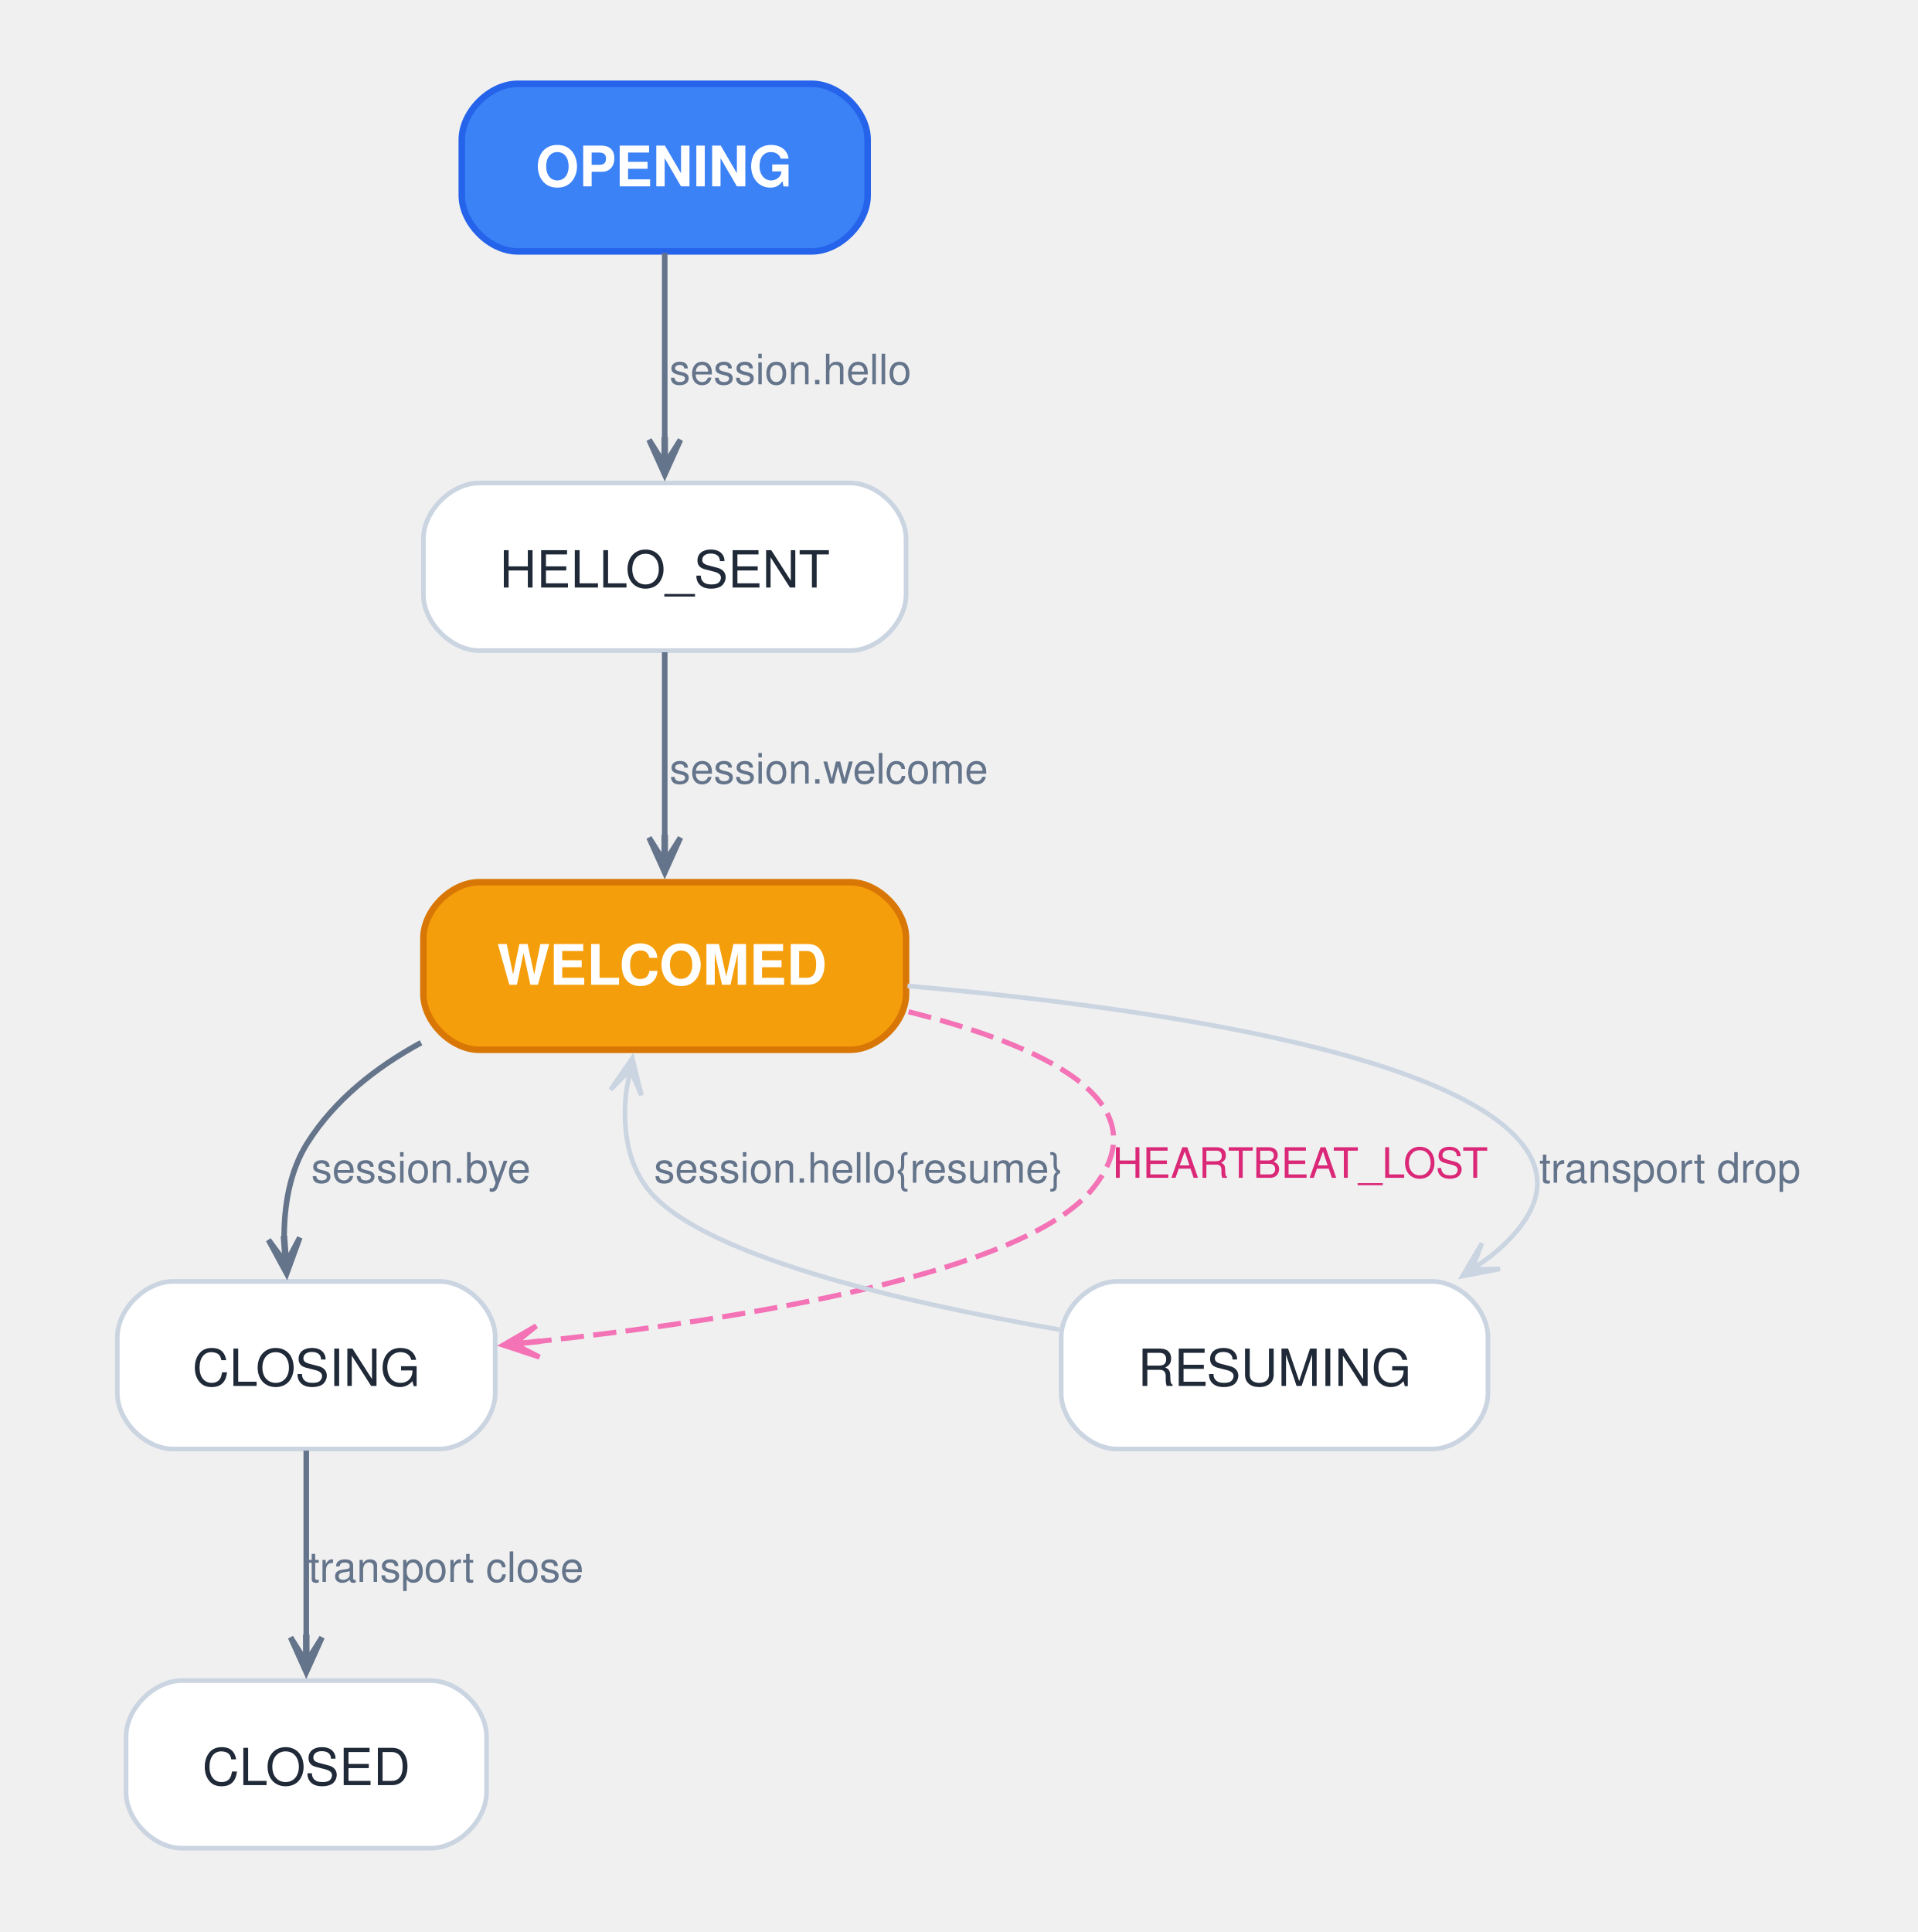
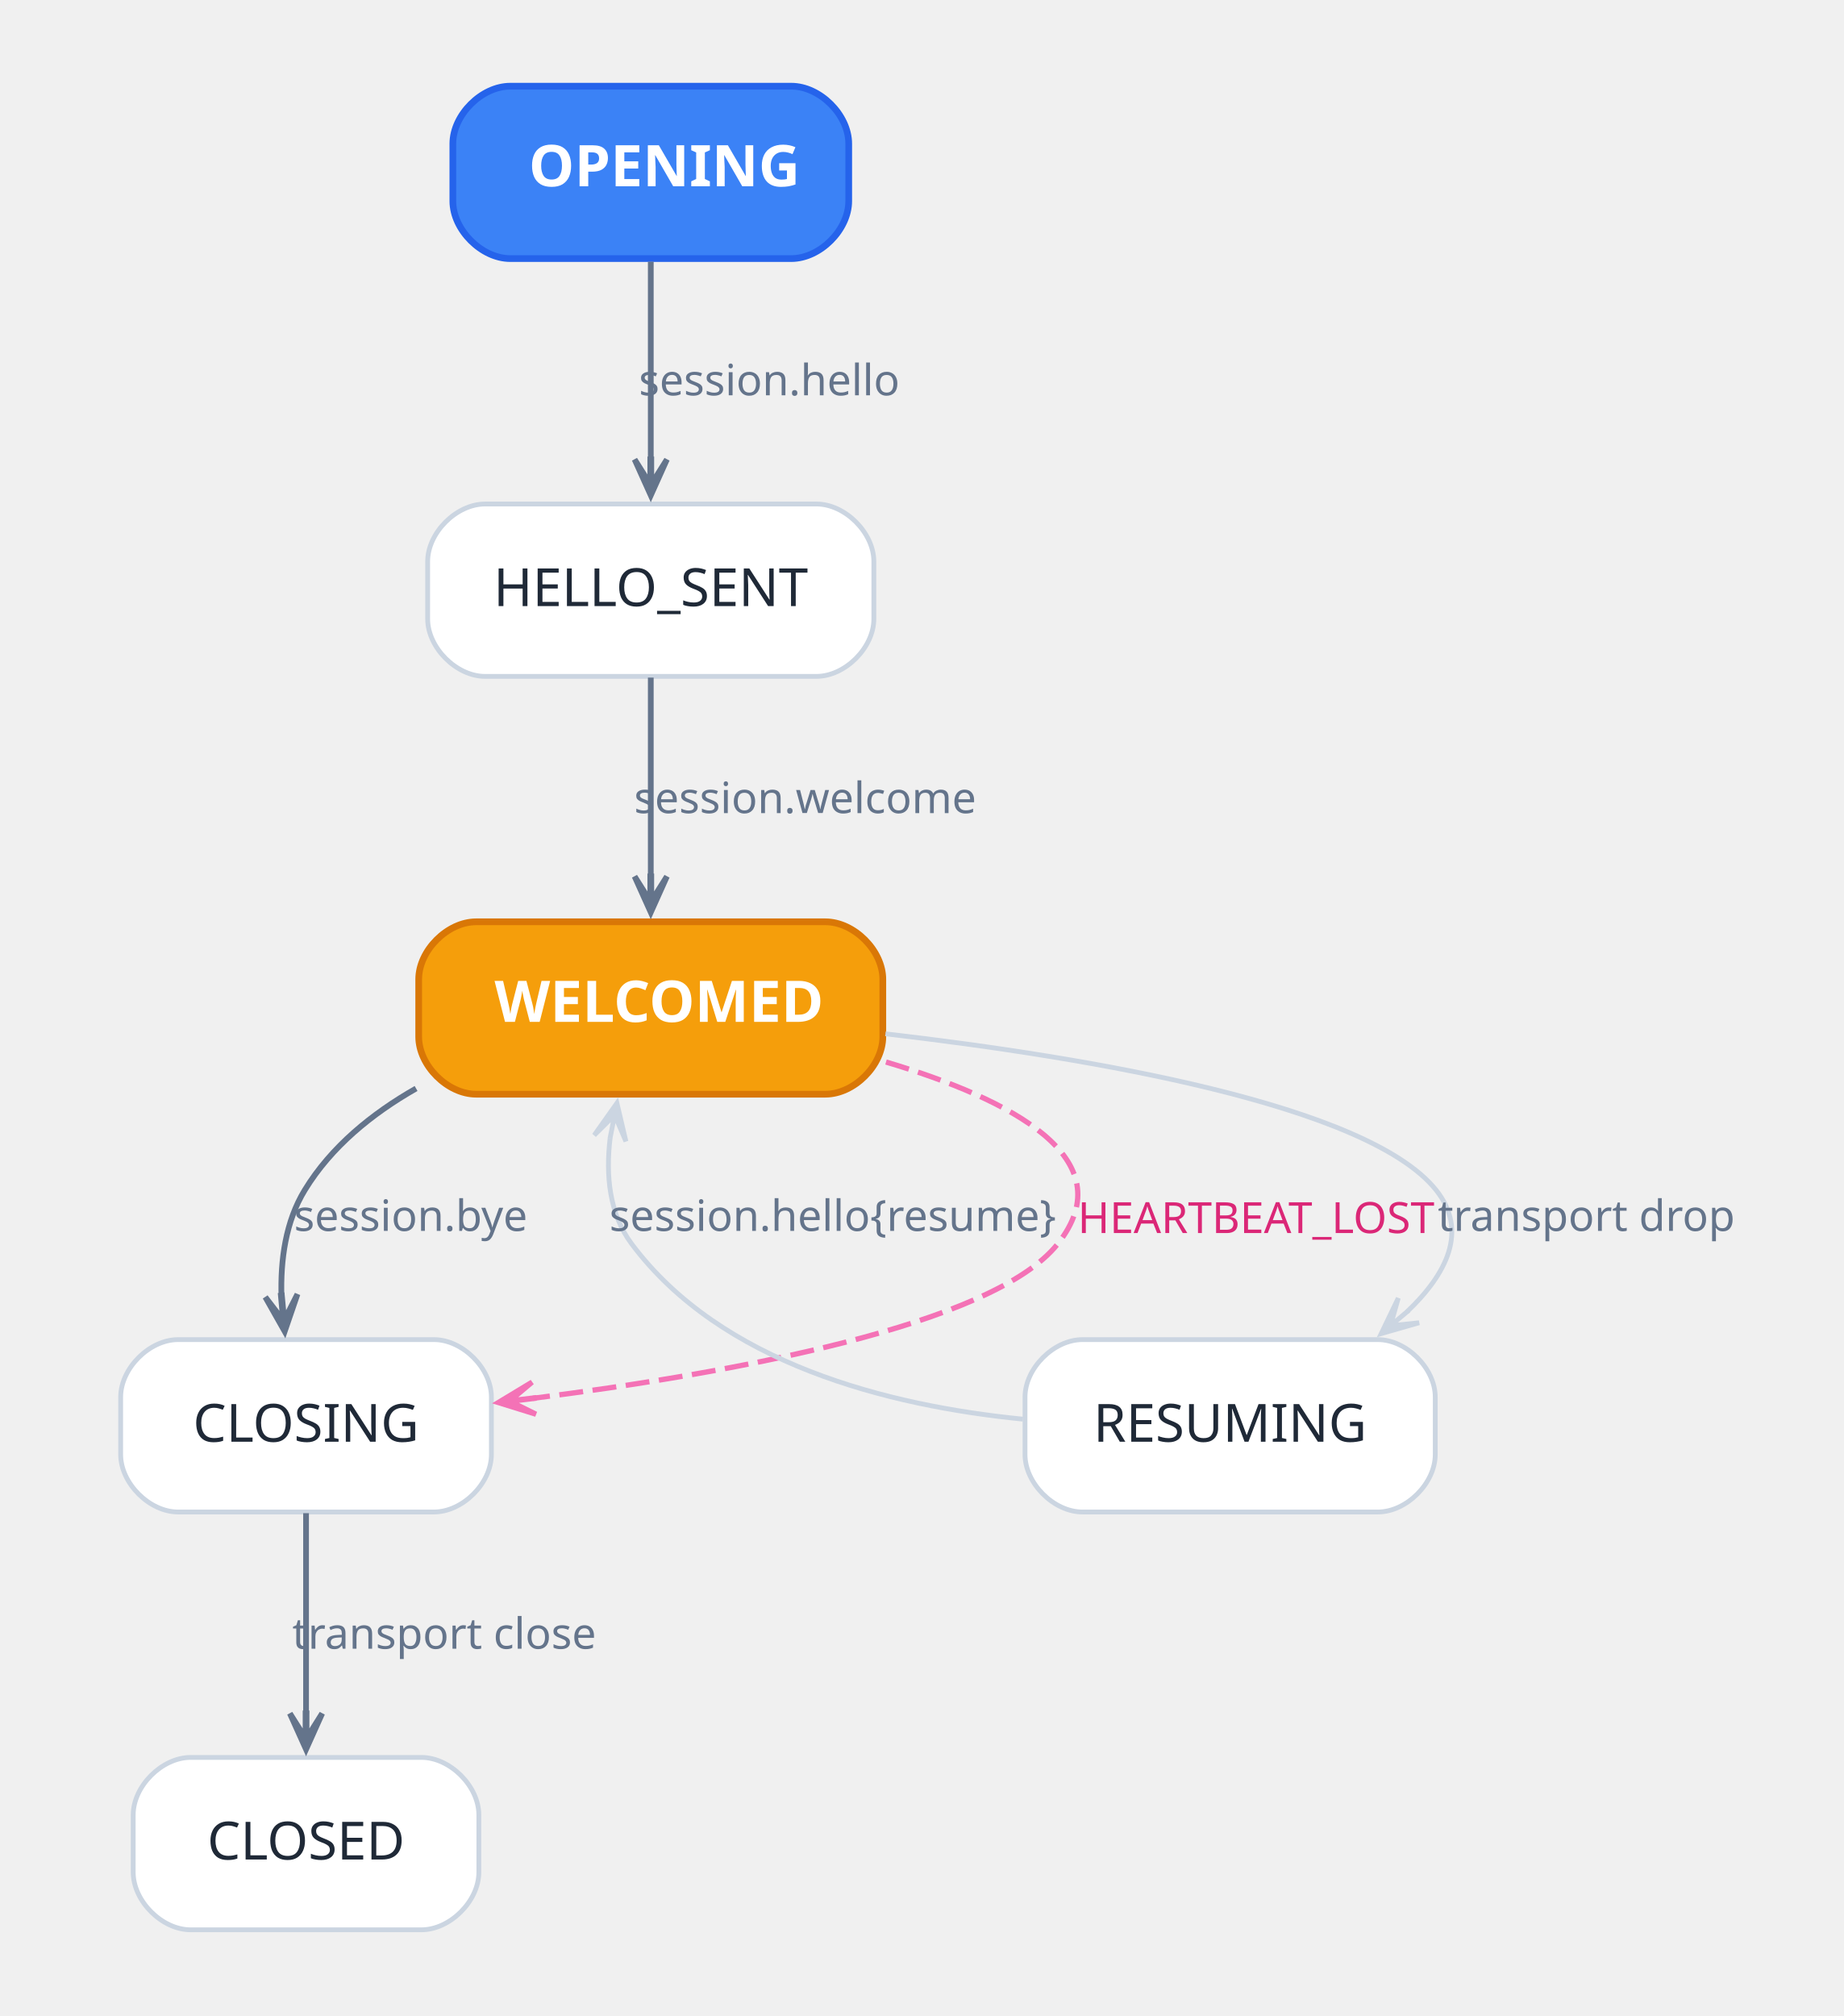
- <svg xmlns="http://www.w3.org/2000/svg" width="412pt" height="415pt" viewBox="0.00 0.00 412.00 415.00">
-   <g id="graph0" class="graph" transform="scale(1 1) rotate(0) translate(25.2 397)">
+ <svg xmlns="http://www.w3.org/2000/svg" width="385pt" height="421pt" viewBox="0.00 0.00 385.00 421.00">
+   <g id="graph0" class="graph" transform="scale(1 1) rotate(0) translate(25.2 403)">
    <g id="node1" class="node">
-       <path fill="#3b82f6" stroke="#2563eb" stroke-width="1.4" d="M149.18,-379C149.18,-379 86,-379 86,-379 80,-379 74,-373 74,-367 74,-367 74,-355 74,-355 74,-349 80,-343 86,-343 86,-343 149.18,-343 149.18,-343 155.18,-343 161.18,-349 161.18,-355 161.18,-355 161.18,-367 161.18,-367 161.18,-373 155.18,-379 149.18,-379" />
-       <text xml:space="preserve" text-anchor="start" x="89.84" y="-356.98" font-family="Helvetica,sans-Serif" font-weight="bold" font-size="12.00" fill="white">OPENING</text>
+       <path fill="#3b82f6" stroke="#2563eb" stroke-width="1.4" d="M140.06,-385C140.06,-385 81.38,-385 81.38,-385 75.38,-385 69.38,-379 69.38,-373 69.38,-373 69.38,-361 69.38,-361 69.38,-355 75.38,-349 81.38,-349 81.38,-349 140.06,-349 140.06,-349 146.06,-349 152.06,-355 152.06,-361 152.06,-361 152.06,-373 152.06,-373 152.06,-379 146.06,-385 140.06,-385" />
+       <text xml:space="preserve" text-anchor="start" x="85.22" y="-364.1" font-family="TT Commons Pro Trial" font-weight="bold" font-size="12.00" fill="white">OPENING</text>
    </g>
    <g id="node2" class="node">
-       <path fill="white" stroke="#cbd5e1" d="M157.43,-293.25C157.43,-293.25 77.75,-293.25 77.75,-293.25 71.75,-293.25 65.75,-287.25 65.75,-281.25 65.75,-281.25 65.75,-269.25 65.75,-269.25 65.75,-263.25 71.75,-257.25 77.75,-257.25 77.75,-257.25 157.43,-257.25 157.43,-257.25 163.43,-257.25 169.43,-263.25 169.43,-269.25 169.43,-269.25 169.43,-281.25 169.43,-281.25 169.43,-287.25 163.43,-293.25 157.43,-293.25" />
-       <text xml:space="preserve" text-anchor="middle" x="117.59" y="-270.8" font-family="Helvetica,sans-Serif" font-size="11.00" fill="#1f2937">HELLO_SENT</text>
+       <path fill="white" stroke="#cbd5e1" d="M145.31,-297.75C145.31,-297.75 76.12,-297.75 76.12,-297.75 70.12,-297.75 64.12,-291.75 64.12,-285.75 64.12,-285.75 64.12,-273.75 64.12,-273.75 64.12,-267.75 70.12,-261.75 76.12,-261.75 76.12,-261.75 145.31,-261.75 145.31,-261.75 151.31,-261.75 157.31,-267.75 157.31,-273.75 157.31,-273.75 157.31,-285.75 157.31,-285.75 157.31,-291.75 151.31,-297.75 145.31,-297.75" />
+       <text xml:space="preserve" text-anchor="middle" x="110.72" y="-276.43" font-family="TT Commons Pro Trial" font-size="11.00" fill="#1f2937">HELLO_SENT</text>
    </g>
    <g id="edge1" class="edge">
-       <path fill="none" stroke="#64748b" stroke-width="1.2" d="M117.59,-342.65C117.59,-330.97 117.59,-315.36 117.59,-302.21" />
-       <polygon fill="#64748b" stroke="#64748b" stroke-width="1.2" points="117.59,-295.04 120.97,-302.54 117.69,-297.33 117.69,-302.54 117.59,-302.54 117.49,-302.54 117.49,-297.33 114.22,-302.54 117.59,-295.04" />
-       <text xml:space="preserve" text-anchor="middle" x="144.59" y="-314.45" font-family="Helvetica,sans-Serif" font-size="9.00" fill="#64748b">session.hello</text>
+       <path fill="none" stroke="#64748b" stroke-width="1.2" d="M110.72,-348.34C110.72,-336.37 110.72,-320.35 110.72,-306.91" />
+       <polygon fill="#64748b" stroke="#64748b" stroke-width="1.2" points="110.72,-299.56 114.09,-307.06 110.82,-301.85 110.82,-307.06 110.72,-307.06 110.62,-307.06 110.62,-301.85 107.34,-307.06 110.72,-299.56" />
+       <text xml:space="preserve" text-anchor="middle" x="135.47" y="-320.45" font-family="TT Commons Pro Trial" font-size="9.00" fill="#64748b">session.hello</text>
    </g>
    <g id="node3" class="node">
-       <path fill="#f59e0b" stroke="#d97706" stroke-width="1.4" d="M157.43,-207.5C157.43,-207.5 77.75,-207.5 77.75,-207.5 71.75,-207.5 65.75,-201.5 65.75,-195.5 65.75,-195.5 65.75,-183.5 65.75,-183.5 65.75,-177.5 71.75,-171.5 77.75,-171.5 77.75,-171.5 157.43,-171.5 157.43,-171.5 163.43,-171.5 169.43,-177.5 169.43,-183.5 169.43,-183.5 169.43,-195.5 169.43,-195.5 169.43,-201.5 163.43,-207.5 157.43,-207.5" />
-       <text xml:space="preserve" text-anchor="start" x="81.59" y="-185.47" font-family="Helvetica,sans-Serif" font-weight="bold" font-size="12.00" fill="white">WELCOMED</text>
+       <path fill="#f59e0b" stroke="#d97706" stroke-width="1.4" d="M147.18,-210.5C147.18,-210.5 74.25,-210.5 74.25,-210.5 68.25,-210.5 62.25,-204.5 62.25,-198.5 62.25,-198.5 62.25,-186.5 62.25,-186.5 62.25,-180.5 68.25,-174.5 74.25,-174.5 74.25,-174.5 147.18,-174.5 147.18,-174.5 153.18,-174.5 159.18,-180.5 159.18,-186.5 159.18,-186.5 159.18,-198.5 159.18,-198.5 159.18,-204.5 153.18,-210.5 147.18,-210.5" />
+       <text xml:space="preserve" text-anchor="start" x="78.09" y="-189.6" font-family="TT Commons Pro Trial" font-weight="bold" font-size="12.00" fill="white">WELCOMED</text>
    </g>
    <g id="edge2" class="edge">
-       <path fill="none" stroke="#64748b" stroke-width="1.2" d="M117.59,-256.9C117.59,-245.3 117.59,-229.82 117.59,-216.73" />
-       <polygon fill="#64748b" stroke="#64748b" stroke-width="1.2" points="117.59,-209.58 120.97,-217.08 117.69,-211.87 117.69,-217.08 117.59,-217.08 117.49,-217.08 117.49,-211.87 114.22,-217.08 117.59,-209.58" />
-       <text xml:space="preserve" text-anchor="middle" x="152.84" y="-228.7" font-family="Helvetica,sans-Serif" font-size="9.00" fill="#64748b">session.welcome</text>
+       <path fill="none" stroke="#64748b" stroke-width="1.2" d="M110.72,-261.5C110.72,-249.56 110.72,-233.45 110.72,-219.9" />
+       <polygon fill="#64748b" stroke="#64748b" stroke-width="1.2" points="110.72,-212.48 114.09,-219.98 110.82,-214.77 110.82,-219.98 110.72,-219.98 110.62,-219.98 110.62,-214.77 107.34,-219.98 110.72,-212.48" />
+       <text xml:space="preserve" text-anchor="middle" x="142.97" y="-233.2" font-family="TT Commons Pro Trial" font-size="9.00" fill="#64748b">session.welcome</text>
    </g>
    <g id="node4" class="node">
-       <path fill="white" stroke="#cbd5e1" d="M282.43,-121.75C282.43,-121.75 214.75,-121.75 214.75,-121.75 208.75,-121.75 202.75,-115.75 202.75,-109.75 202.75,-109.75 202.75,-97.75 202.75,-97.75 202.75,-91.75 208.75,-85.75 214.75,-85.75 214.75,-85.75 282.43,-85.75 282.43,-85.75 288.43,-85.75 294.43,-91.75 294.43,-97.75 294.43,-97.75 294.43,-109.75 294.43,-109.75 294.43,-115.75 288.43,-121.75 282.43,-121.75" />
-       <text xml:space="preserve" text-anchor="middle" x="248.59" y="-99.3" font-family="Helvetica,sans-Serif" font-size="11.00" fill="#1f2937">RESUMING</text>
+       <path fill="white" stroke="#cbd5e1" d="M262.56,-123.25C262.56,-123.25 200.88,-123.25 200.88,-123.25 194.88,-123.25 188.88,-117.25 188.88,-111.25 188.88,-111.25 188.88,-99.25 188.88,-99.25 188.88,-93.25 194.88,-87.25 200.88,-87.25 200.88,-87.25 262.56,-87.25 262.56,-87.25 268.56,-87.25 274.56,-93.25 274.56,-99.25 274.56,-99.25 274.56,-111.25 274.56,-111.25 274.56,-117.25 268.56,-123.25 262.56,-123.25" />
+       <text xml:space="preserve" text-anchor="middle" x="231.72" y="-101.92" font-family="TT Commons Pro Trial" font-size="11.00" fill="#1f2937">RESUMING</text>
    </g>
    <g id="edge5" class="edge">
-       <path fill="none" stroke="#cbd5e1" d="M169.75,-185.22C218.17,-180.96 285.18,-171.54 301.59,-151.5 308.73,-142.78 303.93,-134.31 294.84,-127.02" />
-       <polygon fill="#cbd5e1" stroke="#cbd5e1" points="288.95,-122.88 297.02,-124.43 291.02,-124.33 295.08,-127.19 295.08,-127.19 295.08,-127.19 291.02,-124.33 293.14,-129.95 288.95,-122.88" />
-       <text xml:space="preserve" text-anchor="middle" x="333.53" y="-142.95" font-family="Helvetica,sans-Serif" font-size="9.00" fill="#64748b">transport drop</text>
+       <path fill="none" stroke="#cbd5e1" d="M159.73,-187.11C202.71,-182.13 260.5,-172.28 274.72,-154.5 281.55,-145.96 276.94,-136.92 268.61,-129.01" />
+       <polygon fill="#cbd5e1" stroke="#cbd5e1" points="263.28,-124.51 271.19,-126.77 265.21,-126.15 269.01,-129.35 269.01,-129.35 269.01,-129.35 265.21,-126.15 266.84,-131.93 263.28,-124.51" />
+       <text xml:space="preserve" text-anchor="middle" x="306.13" y="-145.95" font-family="TT Commons Pro Trial" font-size="9.00" fill="#64748b">transport drop</text>
    </g>
    <g id="node5" class="node">
-       <path fill="white" stroke="#cbd5e1" d="M69.18,-121.75C69.18,-121.75 12,-121.75 12,-121.75 6,-121.75 0,-115.75 0,-109.75 0,-109.75 0,-97.75 0,-97.75 0,-91.75 6,-85.75 12,-85.75 12,-85.75 69.18,-85.75 69.18,-85.75 75.18,-85.75 81.18,-91.75 81.18,-97.75 81.18,-97.75 81.18,-109.75 81.18,-109.75 81.18,-115.75 75.18,-121.75 69.18,-121.75" />
-       <text xml:space="preserve" text-anchor="middle" x="40.59" y="-99.3" font-family="Helvetica,sans-Serif" font-size="11.00" fill="#1f2937">CLOSING</text>
+       <path fill="white" stroke="#cbd5e1" d="M65.43,-123.25C65.43,-123.25 12,-123.25 12,-123.25 6,-123.25 0,-117.25 0,-111.25 0,-111.25 0,-99.25 0,-99.25 0,-93.25 6,-87.25 12,-87.25 12,-87.25 65.43,-87.25 65.43,-87.25 71.43,-87.25 77.43,-93.25 77.43,-99.25 77.43,-99.25 77.43,-111.25 77.43,-111.25 77.43,-117.25 71.43,-123.25 65.43,-123.25" />
+       <text xml:space="preserve" text-anchor="middle" x="38.72" y="-101.92" font-family="TT Commons Pro Trial" font-size="11.00" fill="#1f2937">CLOSING</text>
    </g>
    <g id="edge3" class="edge">
-       <path fill="none" stroke="#64748b" stroke-width="1.2" d="M65.24,-173.02C55.57,-167.75 46.69,-160.75 40.84,-151.5 37,-145.42 35.79,-137.95 35.84,-130.78" />
-       <polygon fill="#64748b" stroke="#64748b" stroke-width="1.2" points="36.38,-123.44 39.2,-131.17 36.32,-125.73 35.93,-130.93 35.83,-130.92 35.73,-130.91 36.12,-125.72 32.47,-130.67 36.38,-123.44" />
-       <text xml:space="preserve" text-anchor="middle" x="65.22" y="-142.95" font-family="Helvetica,sans-Serif" font-size="9.00" fill="#64748b">session.bye</text>
+       <path fill="none" stroke="#64748b" stroke-width="1.2" d="M61.7,-175.69C52.46,-170.43 43.98,-163.52 38.47,-154.5 34.44,-147.92 33.35,-139.84 33.59,-132.19" />
+       <polygon fill="#64748b" stroke="#64748b" stroke-width="1.2" points="34.26,-124.97 36.93,-132.75 34.15,-127.26 33.67,-132.45 33.57,-132.44 33.47,-132.43 33.95,-127.24 30.21,-132.13 34.26,-124.97" />
+       <text xml:space="preserve" text-anchor="middle" x="60.59" y="-145.95" font-family="TT Commons Pro Trial" font-size="9.00" fill="#64748b">session.bye</text>
    </g>
    <g id="edge7" class="edge">
-       <path fill="none" stroke="#f472b6" stroke-width="1.1" stroke-dasharray="5,2" d="M169.98,-179.67C198.34,-172.56 224.75,-160.59 209.59,-141.75 194.81,-123.38 134.57,-113.62 90.21,-108.83" />
-       <polygon fill="#f472b6" stroke="#f472b6" stroke-width="1.1" points="82.9,-108.07 90.7,-105.49 85.3,-108.27 90.36,-108.79 90.36,-108.84 90.35,-108.89 85.29,-108.37 90.01,-112.2 82.9,-108.07" />
-       <text xml:space="preserve" text-anchor="start" x="213.76" y="-144" font-family="Helvetica,sans-Serif" font-size="9.00" fill="#db2777">HEARTBEAT_LOST</text>
+       <path fill="none" stroke="#f472b6" stroke-width="1.1" stroke-dasharray="5,2" d="M159.85,-181.22C185.88,-173.46 209.83,-161.08 195.72,-143.25 182.2,-126.19 127.22,-116.2 86.1,-110.99" />
+       <polygon fill="#f472b6" stroke="#f472b6" stroke-width="1.1" points="78.89,-110.11 86.74,-107.67 81.29,-110.36 86.34,-110.97 86.34,-111.02 86.33,-111.07 81.28,-110.46 85.93,-114.37 78.89,-110.11" />
+       <text xml:space="preserve" text-anchor="start" x="199.89" y="-145.5" font-family="TT Commons Pro Trial" font-size="9.00" fill="#db2777">HEARTBEAT_LOST</text>
    </g>
    <g id="edge6" class="edge">
-       <path fill="none" stroke="#cbd5e1" d="M202.34,-111.39C167.77,-117.41 124.69,-127.52 113.84,-141.75 109.37,-147.61 108.53,-155.18 109.31,-162.51" />
-       <polygon fill="#cbd5e1" stroke="#cbd5e1" points="110.64,-169.69 105.96,-162.93 110.18,-167.2 109.28,-162.31 109.28,-162.31 109.28,-162.31 110.18,-167.2 112.6,-161.7 110.64,-169.69" />
-       <text xml:space="preserve" text-anchor="middle" x="159.22" y="-142.95" font-family="Helvetica,sans-Serif" font-size="9.00" fill="#64748b">session.hello{resume}</text>
+       <path fill="none" stroke="#cbd5e1" d="M188.44,-106.64C160.27,-109.43 125.4,-118.23 106.72,-143.25 102.04,-149.51 101.29,-157.59 102.23,-165.34" />
+       <polygon fill="#cbd5e1" stroke="#cbd5e1" points="103.65,-172.64 98.9,-165.93 103.17,-170.16 102.21,-165.28 102.21,-165.28 102.21,-165.28 103.17,-170.16 105.53,-164.64 103.65,-172.64" />
+       <text xml:space="preserve" text-anchor="middle" x="148.72" y="-145.95" font-family="TT Commons Pro Trial" font-size="9.00" fill="#64748b">session.hello{resume}</text>
    </g>
    <g id="node6" class="node">
-       <path fill="white" stroke="#cbd5e1" d="M67.31,-36C67.31,-36 13.88,-36 13.88,-36 7.88,-36 1.88,-30 1.88,-24 1.88,-24 1.88,-12 1.88,-12 1.88,-6 7.88,0 13.88,0 13.88,0 67.31,0 67.31,0 73.31,0 79.31,-6 79.31,-12 79.31,-12 79.31,-24 79.31,-24 79.31,-30 73.31,-36 67.31,-36" />
-       <text xml:space="preserve" text-anchor="middle" x="40.59" y="-13.55" font-family="Helvetica,sans-Serif" font-size="11.00" fill="#1f2937">CLOSED</text>
+       <path fill="white" stroke="#cbd5e1" d="M62.81,-36C62.81,-36 14.63,-36 14.63,-36 8.62,-36 2.62,-30 2.62,-24 2.62,-24 2.62,-12 2.62,-12 2.62,-6 8.62,0 14.62,0 14.62,0 62.81,0 62.81,0 68.81,0 74.81,-6 74.81,-12 74.81,-12 74.81,-24 74.81,-24 74.81,-30 68.81,-36 62.81,-36" />
+       <text xml:space="preserve" text-anchor="middle" x="38.72" y="-14.68" font-family="TT Commons Pro Trial" font-size="11.00" fill="#1f2937">CLOSED</text>
    </g>
    <g id="edge4" class="edge">
-       <path fill="none" stroke="#64748b" stroke-width="1.2" d="M40.59,-85.4C40.59,-73.72 40.59,-58.11 40.59,-44.96" />
-       <polygon fill="#64748b" stroke="#64748b" stroke-width="1.2" points="40.59,-37.79 43.97,-45.29 40.69,-40.08 40.69,-45.29 40.59,-45.29 40.49,-45.29 40.49,-40.08 37.22,-45.29 40.59,-37.79" />
-       <text xml:space="preserve" text-anchor="middle" x="70.59" y="-57.2" font-family="Helvetica,sans-Serif" font-size="9.00" fill="#64748b">transport close</text>
+       <path fill="none" stroke="#64748b" stroke-width="1.2" d="M38.72,-87C38.72,-74.98 38.72,-58.73 38.72,-45.13" />
+       <polygon fill="#64748b" stroke="#64748b" stroke-width="1.2" points="38.72,-37.69 42.09,-45.19 38.82,-39.98 38.82,-45.19 38.72,-45.19 38.62,-45.19 38.62,-39.98 35.34,-45.19 38.72,-37.69" />
+       <text xml:space="preserve" text-anchor="middle" x="67.59" y="-58.7" font-family="TT Commons Pro Trial" font-size="9.00" fill="#64748b">transport close</text>
    </g>
  </g>
</svg>
